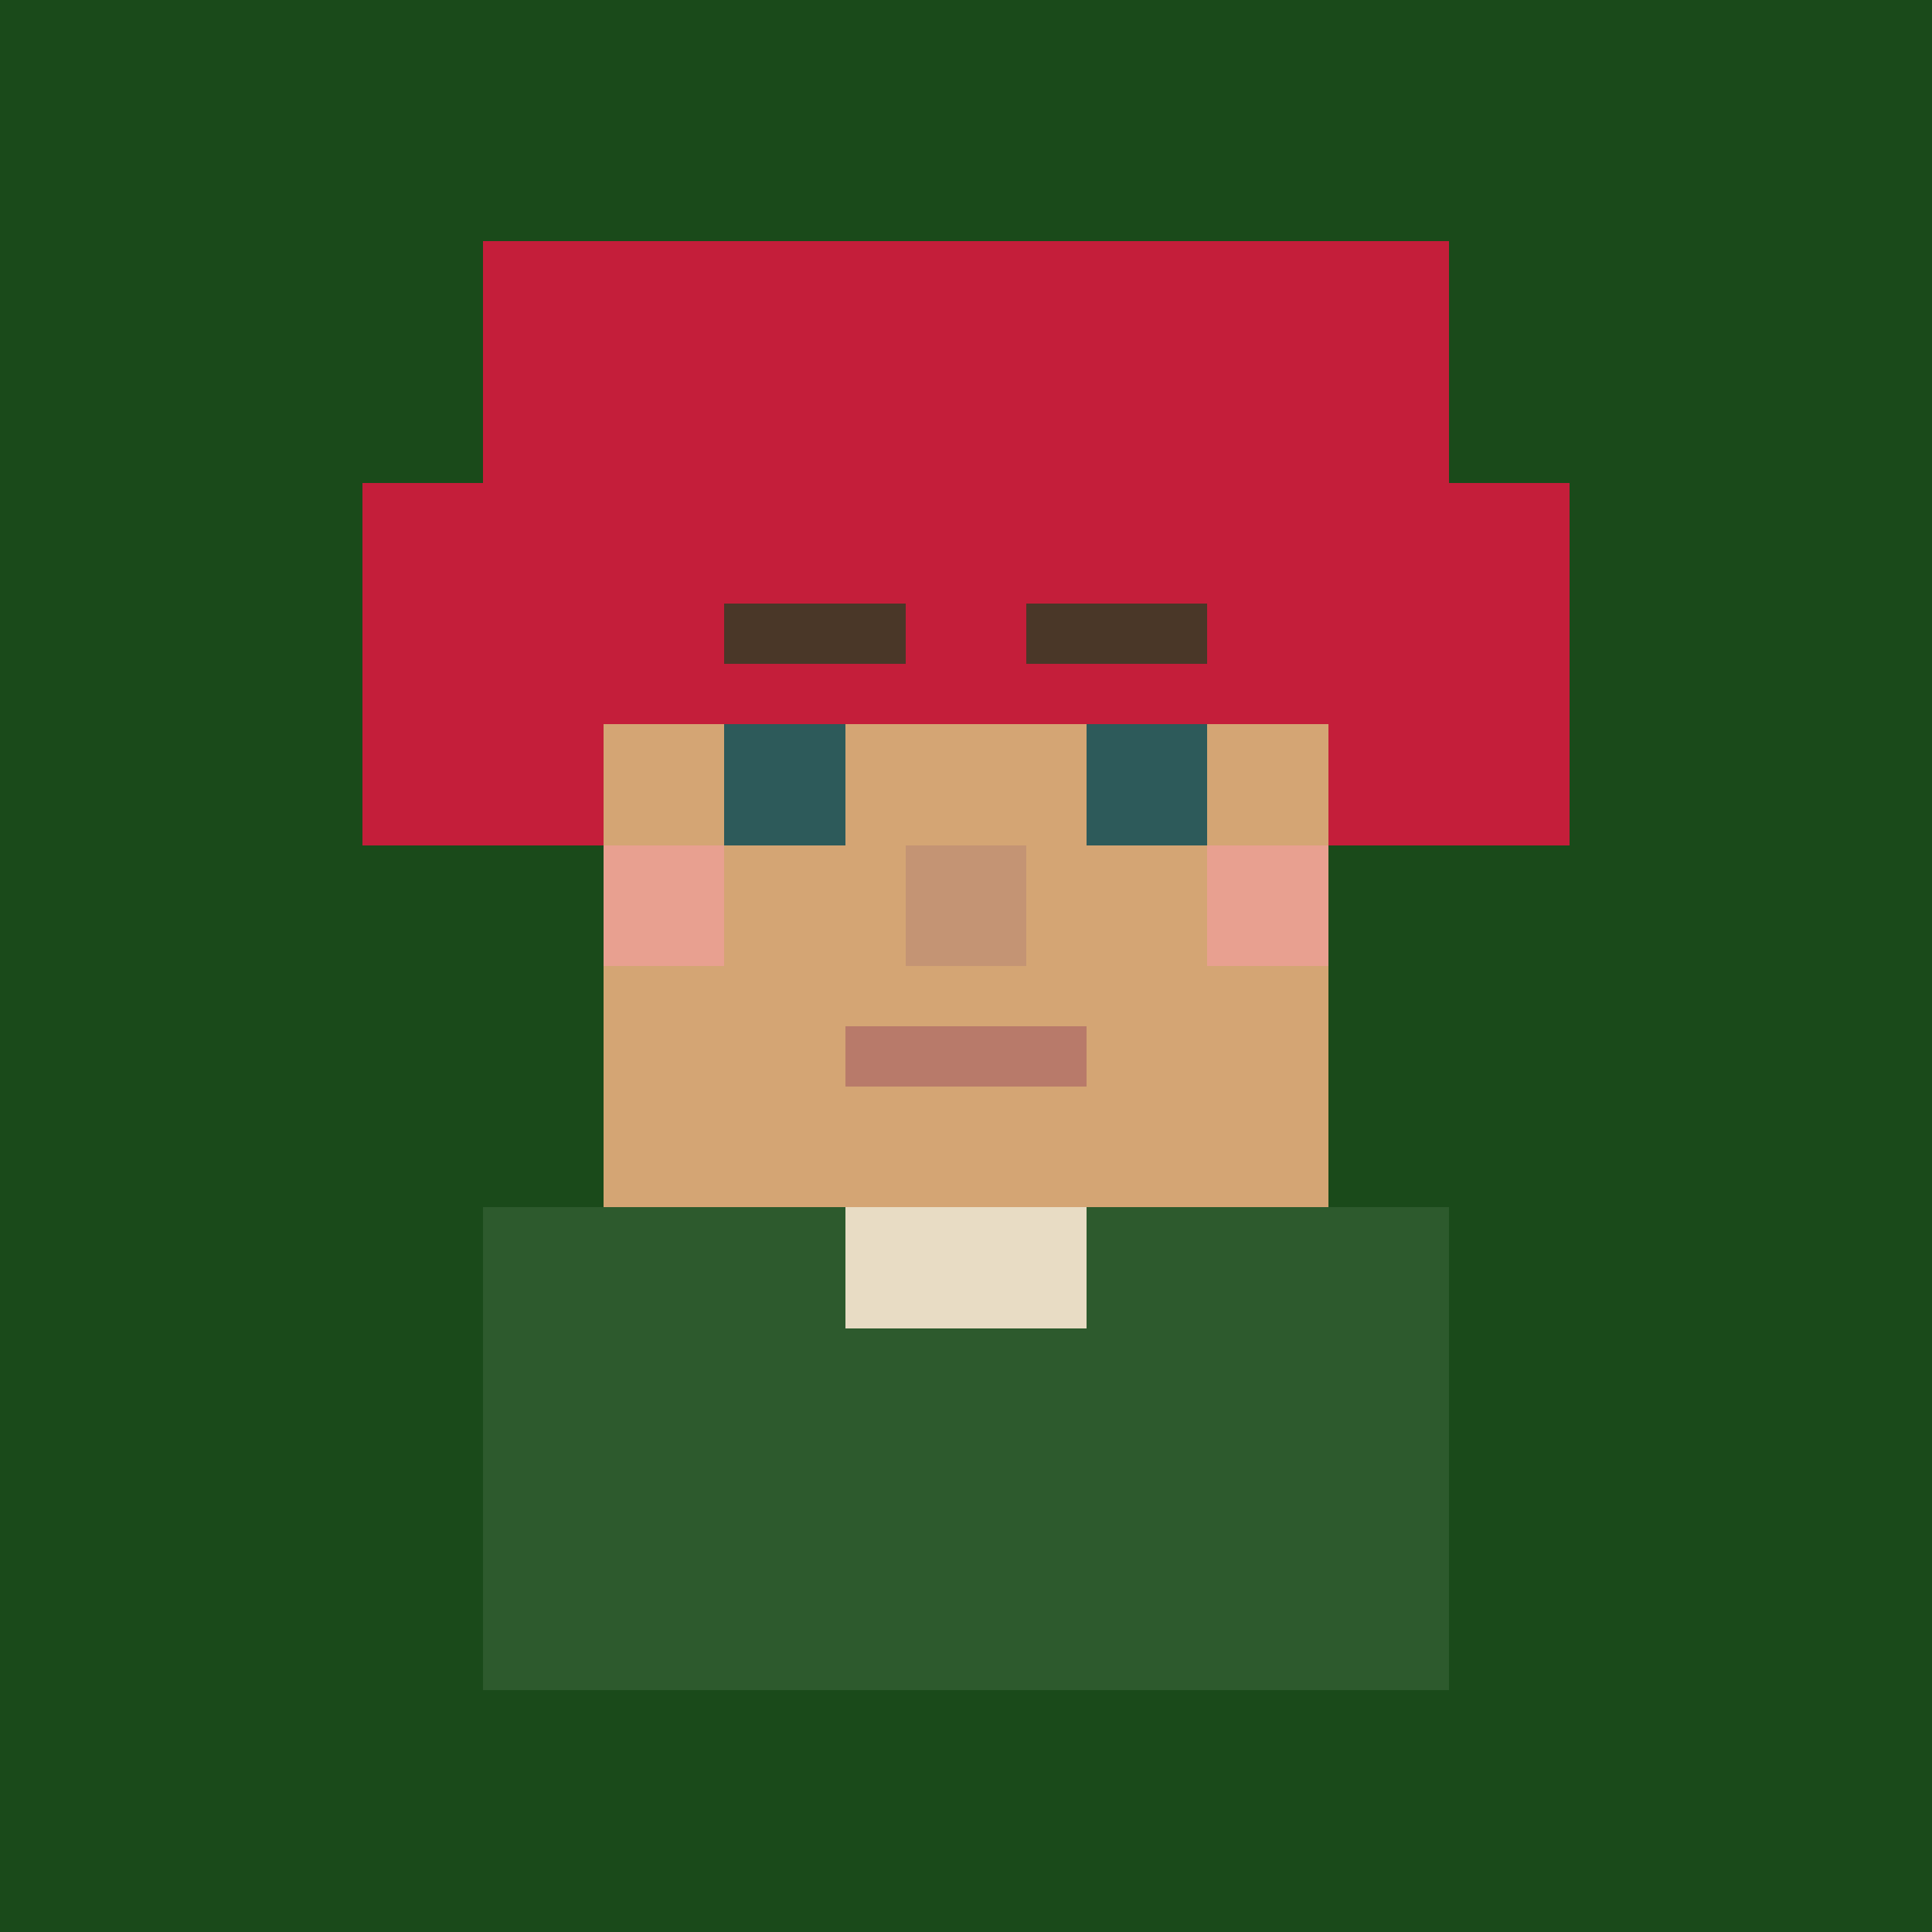
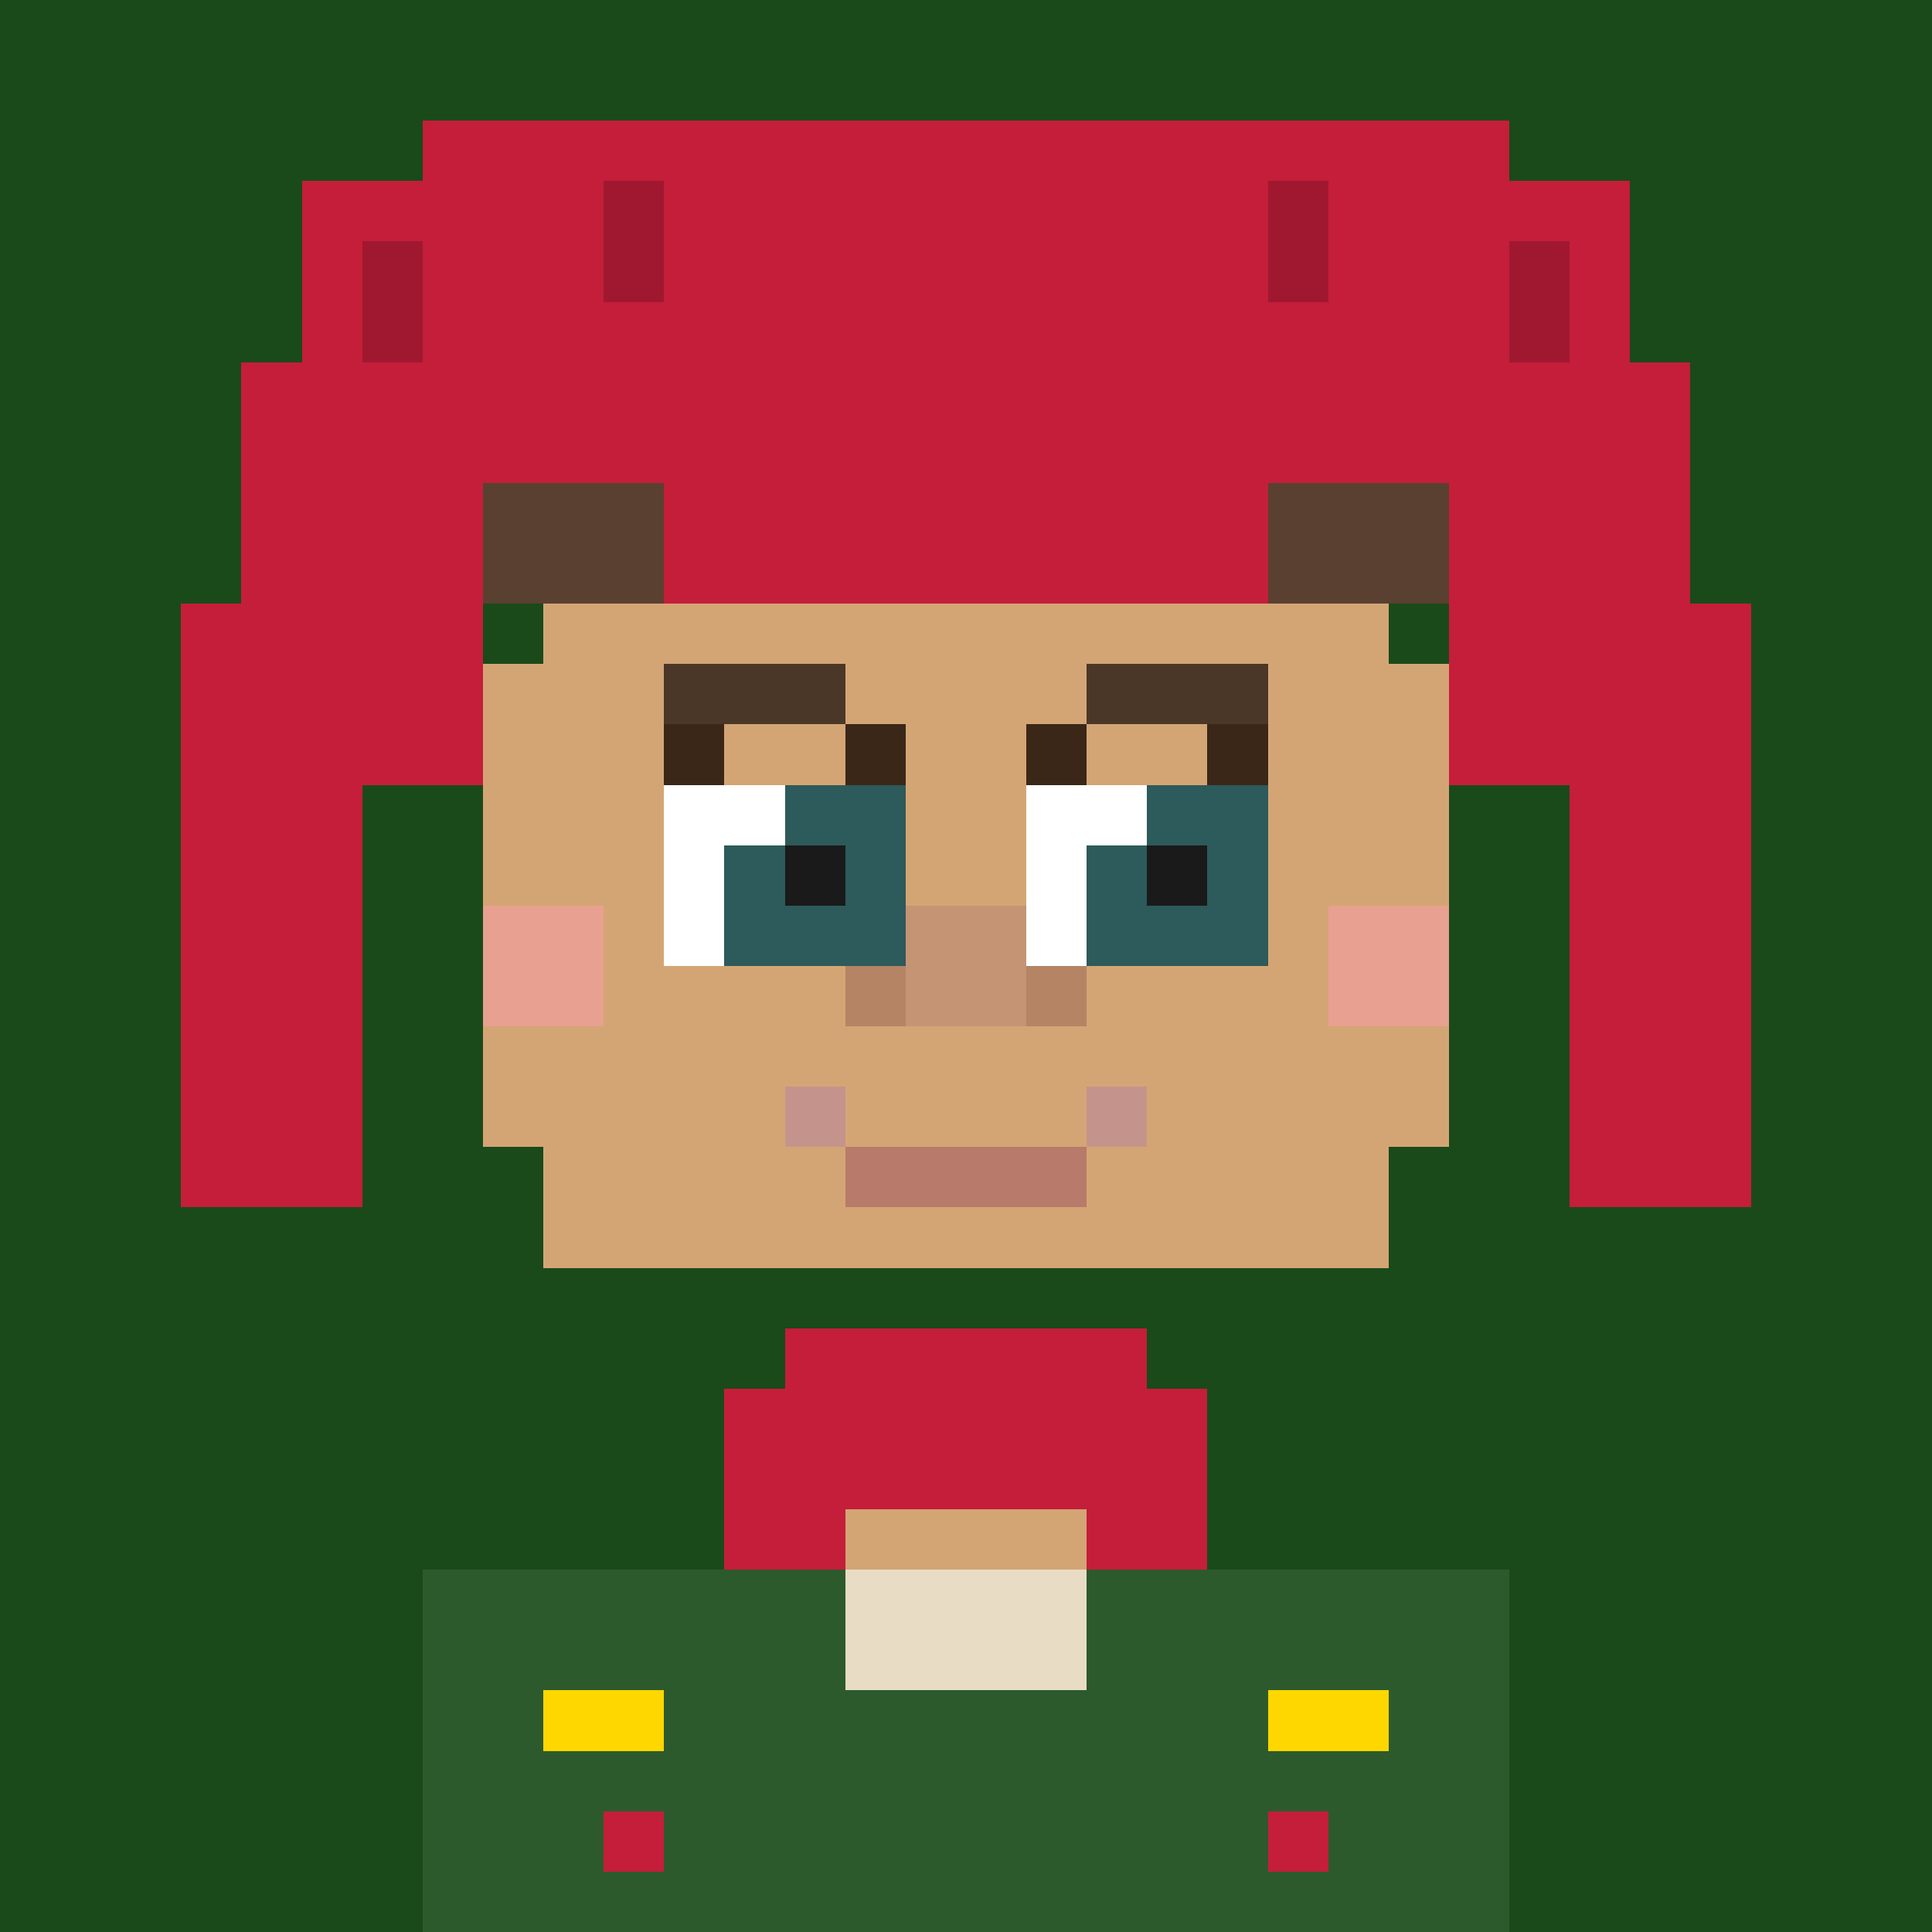
- <svg xmlns="http://www.w3.org/2000/svg" viewBox="0 0 32 32" shape-rendering="crispEdges">
-   <rect width="32" height="32" fill="#1a4a1a" />
-   <rect x="10" y="10" width="12" height="10" fill="#d4a574" />
-   <rect x="8" y="4" width="16" height="8" fill="#c41e3a" />
-   <rect x="6" y="8" width="4" height="6" fill="#c41e3a" />
-   <rect x="22" y="8" width="4" height="6" fill="#c41e3a" />
-   <rect x="10" y="6" width="12" height="2" fill="#c41e3a" />
-   <rect x="12" y="12" width="2" height="2" fill="#c41e3a" />
-   <rect x="12" y="12" width="2" height="2" fill="#2d5a5a" />
-   <rect x="18" y="12" width="2" height="2" fill="#2d5a5a" />
-   <rect x="12" y="10" width="3" height="1" fill="#4a3728" />
-   <rect x="17" y="10" width="3" height="1" fill="#4a3728" />
-   <rect x="15" y="14" width="2" height="2" fill="#c49474" />
-   <rect x="14" y="17" width="4" height="1" fill="#b87a6a" />
-   <rect x="10" y="14" width="2" height="2" fill="#e8a090" />
-   <rect x="20" y="14" width="2" height="2" fill="#e8a090" />
-   <rect x="8" y="20" width="16" height="8" fill="#2d5a2d" />
-   <rect x="14" y="20" width="4" height="2" fill="#e8dcc4" />
+ <svg xmlns="http://www.w3.org/2000/svg" viewBox="0 0 64 64" shape-rendering="crispEdges">
+   <rect width="64" height="64" fill="#1a4a1a" />
+   <rect x="24" y="48" width="16" height="16" fill="#d4a574" />
+   <rect x="18" y="18" width="28" height="24" fill="#d4a574" />
+   <rect x="20" y="16" width="24" height="4" fill="#d4a574" />
+   <rect x="16" y="22" width="4" height="16" fill="#d4a574" />
+   <rect x="44" y="22" width="4" height="16" fill="#d4a574" />
+   <rect x="10" y="6" width="44" height="14" fill="#c41e3a" />
+   <rect x="14" y="4" width="36" height="4" fill="#c41e3a" />
+   <rect x="8" y="12" width="8" height="14" fill="#c41e3a" />
+   <rect x="48" y="12" width="8" height="14" fill="#c41e3a" />
+   <rect x="6" y="20" width="6" height="20" fill="#c41e3a" />
+   <rect x="52" y="20" width="6" height="20" fill="#c41e3a" />
+   <rect x="12" y="8" width="2" height="4" fill="#a01830" />
+   <rect x="20" y="6" width="2" height="4" fill="#a01830" />
+   <rect x="42" y="6" width="2" height="4" fill="#a01830" />
+   <rect x="50" y="8" width="2" height="4" fill="#a01830" />
+   <rect x="26" y="44" width="12" height="6" fill="#c41e3a" />
+   <rect x="24" y="46" width="4" height="6" fill="#c41e3a" />
+   <rect x="36" y="46" width="4" height="6" fill="#c41e3a" />
+   <rect x="16" y="16" width="6" height="4" fill="#5a4030" />
+   <rect x="42" y="16" width="6" height="4" fill="#5a4030" />
+   <rect x="22" y="22" width="6" height="2" fill="#4a3728" />
+   <rect x="36" y="22" width="6" height="2" fill="#4a3728" />
+   <rect x="22" y="26" width="8" height="6" fill="#ffffff" />
+   <rect x="34" y="26" width="8" height="6" fill="#ffffff" />
+   <rect x="24" y="26" width="6" height="6" fill="#2d5a5a" />
+   <rect x="36" y="26" width="6" height="6" fill="#2d5a5a" />
+   <rect x="26" y="28" width="2" height="2" fill="#1a1a1a" />
+   <rect x="38" y="28" width="2" height="2" fill="#1a1a1a" />
+   <rect x="24" y="26" width="2" height="2" fill="#ffffff" />
+   <rect x="36" y="26" width="2" height="2" fill="#ffffff" />
+   <rect x="22" y="24" width="2" height="2" fill="#3a2718" />
+   <rect x="28" y="24" width="2" height="2" fill="#3a2718" />
+   <rect x="34" y="24" width="2" height="2" fill="#3a2718" />
+   <rect x="40" y="24" width="2" height="2" fill="#3a2718" />
+   <rect x="16" y="30" width="4" height="4" fill="#e8a090" />
+   <rect x="44" y="30" width="4" height="4" fill="#e8a090" />
+   <rect x="30" y="30" width="4" height="4" fill="#c49474" />
+   <rect x="28" y="32" width="2" height="2" fill="#b48464" />
+   <rect x="34" y="32" width="2" height="2" fill="#b48464" />
+   <rect x="28" y="38" width="8" height="2" fill="#b87a6a" />
+   <rect x="26" y="36" width="2" height="2" fill="#c4948c" />
+   <rect x="36" y="36" width="2" height="2" fill="#c4948c" />
+   <rect x="14" y="52" width="36" height="12" fill="#2d5a2d" />
+   <rect x="28" y="52" width="8" height="4" fill="#e8dcc4" />
+   <rect x="18" y="56" width="4" height="2" fill="#ffd700" />
+   <rect x="42" y="56" width="4" height="2" fill="#ffd700" />
+   <rect x="20" y="60" width="2" height="2" fill="#c41e3a" />
+   <rect x="42" y="60" width="2" height="2" fill="#c41e3a" />
</svg>
